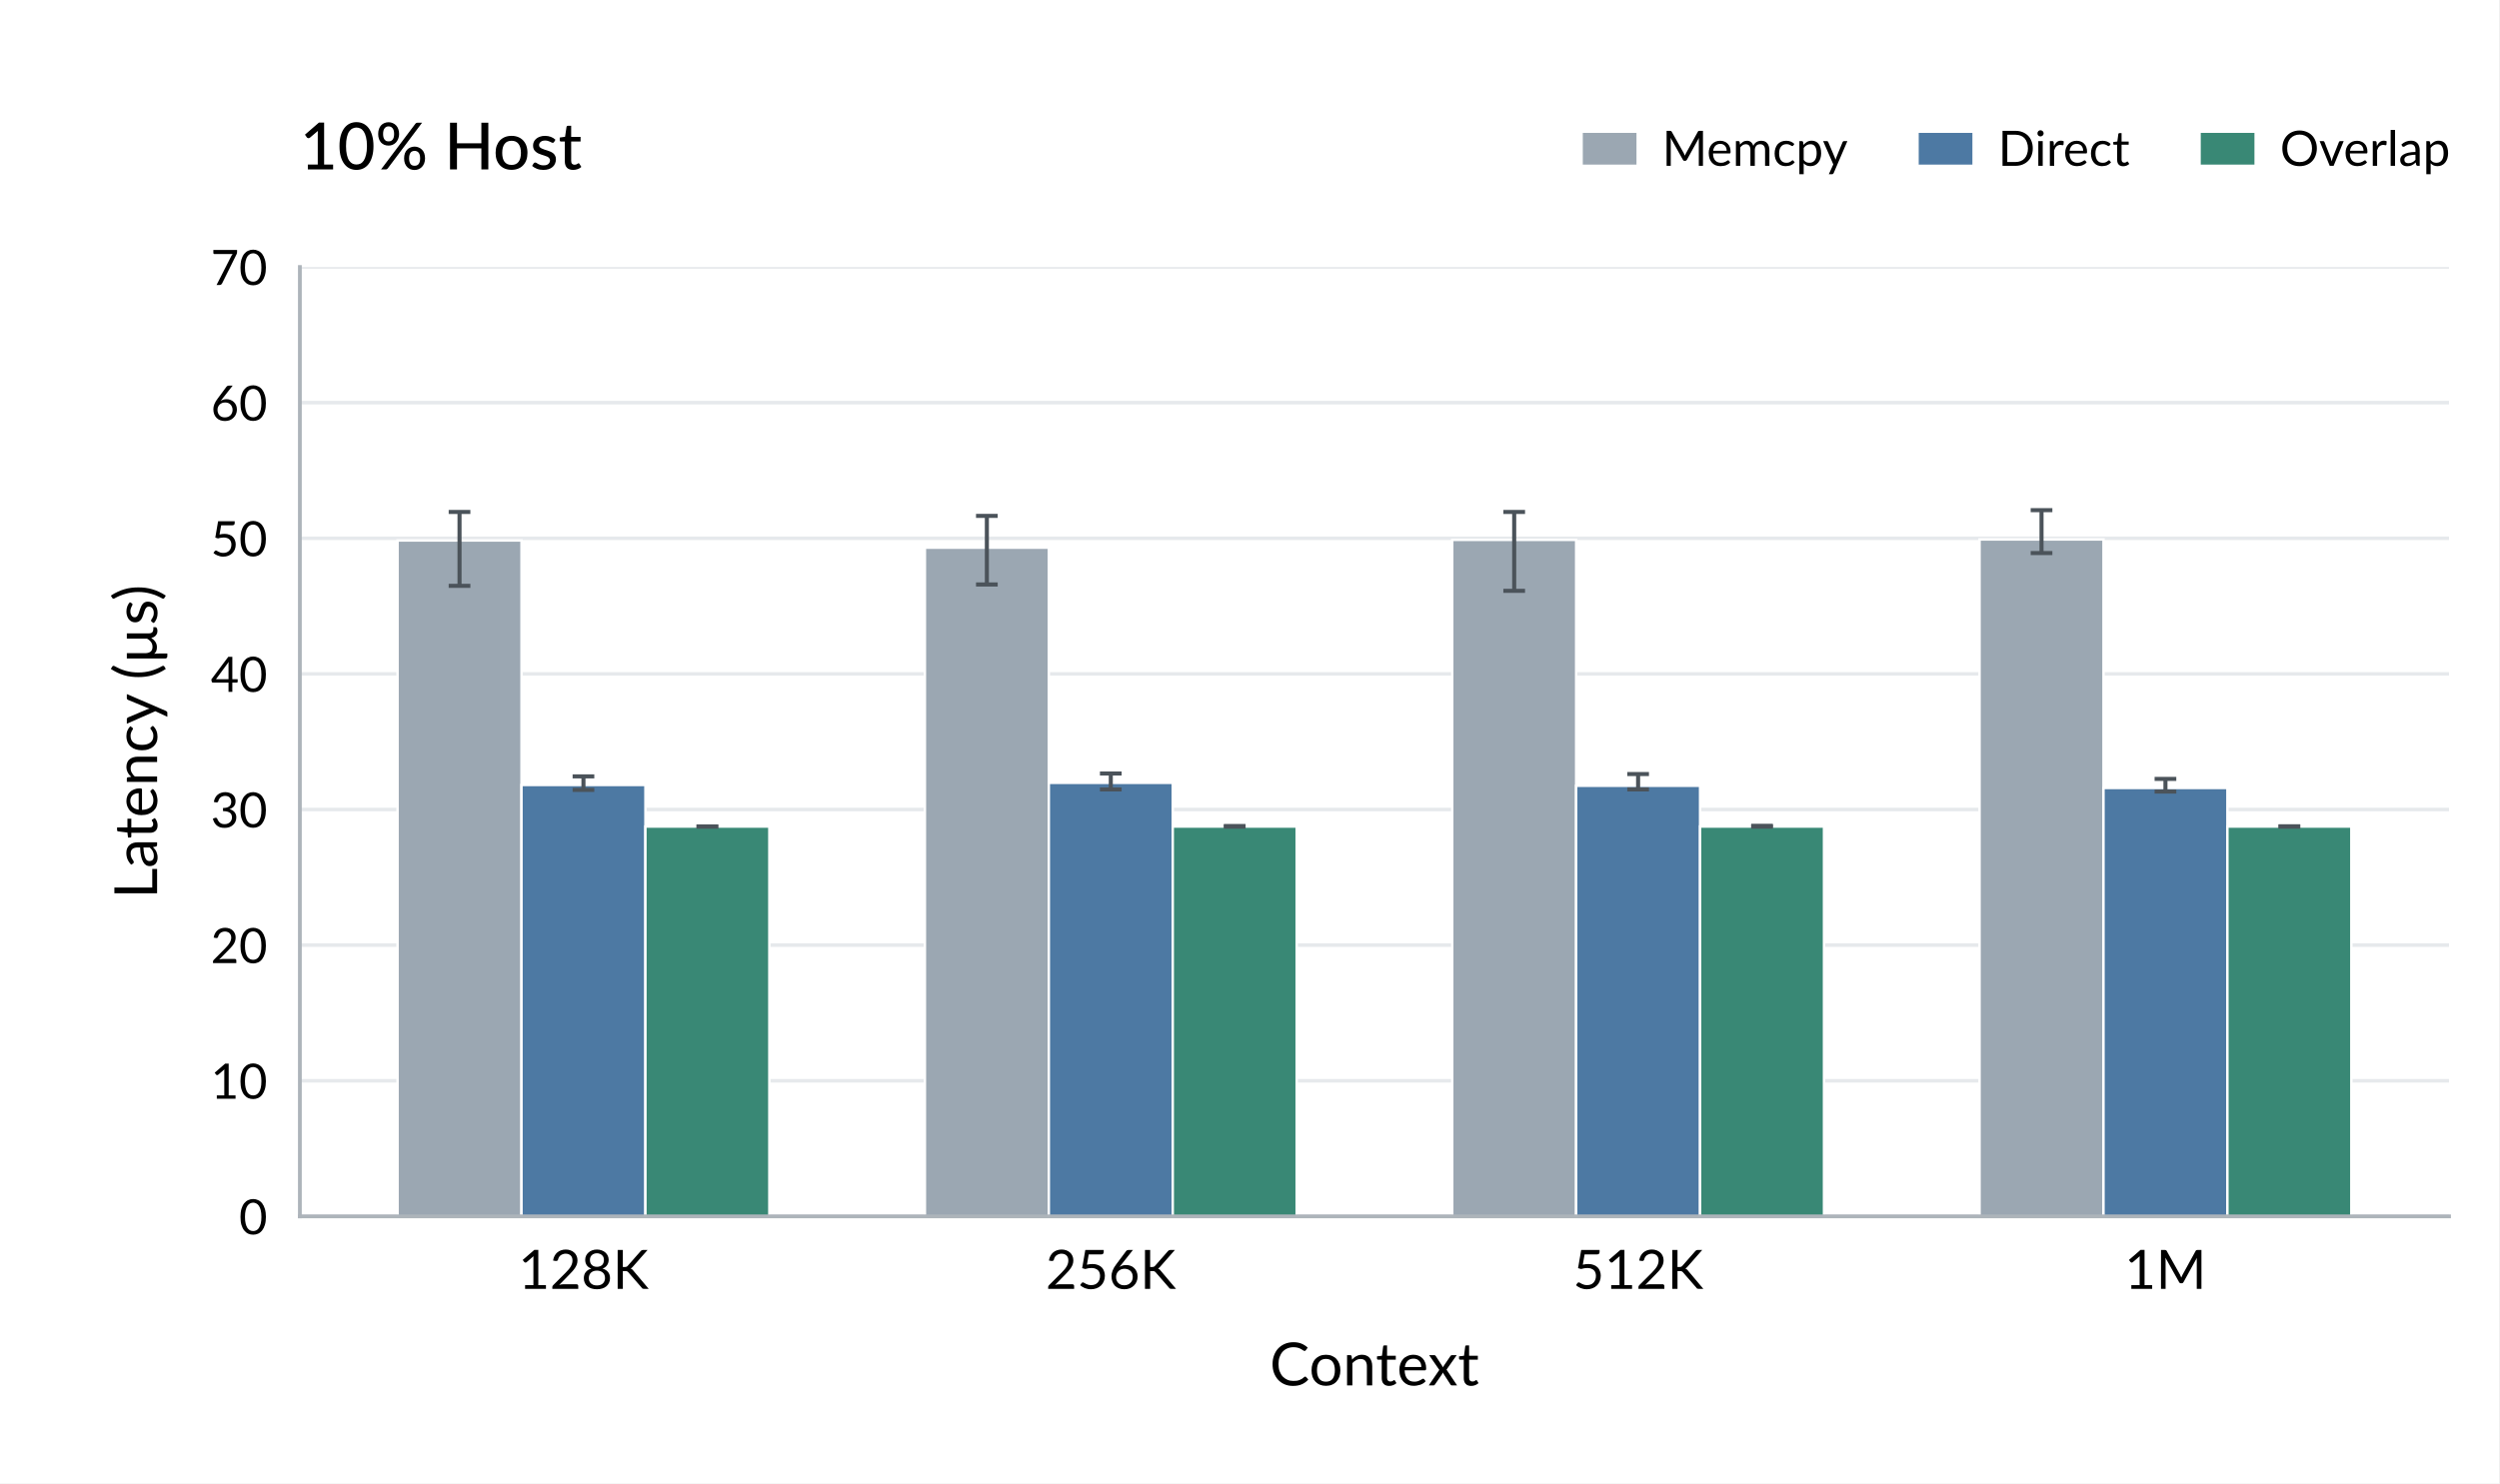
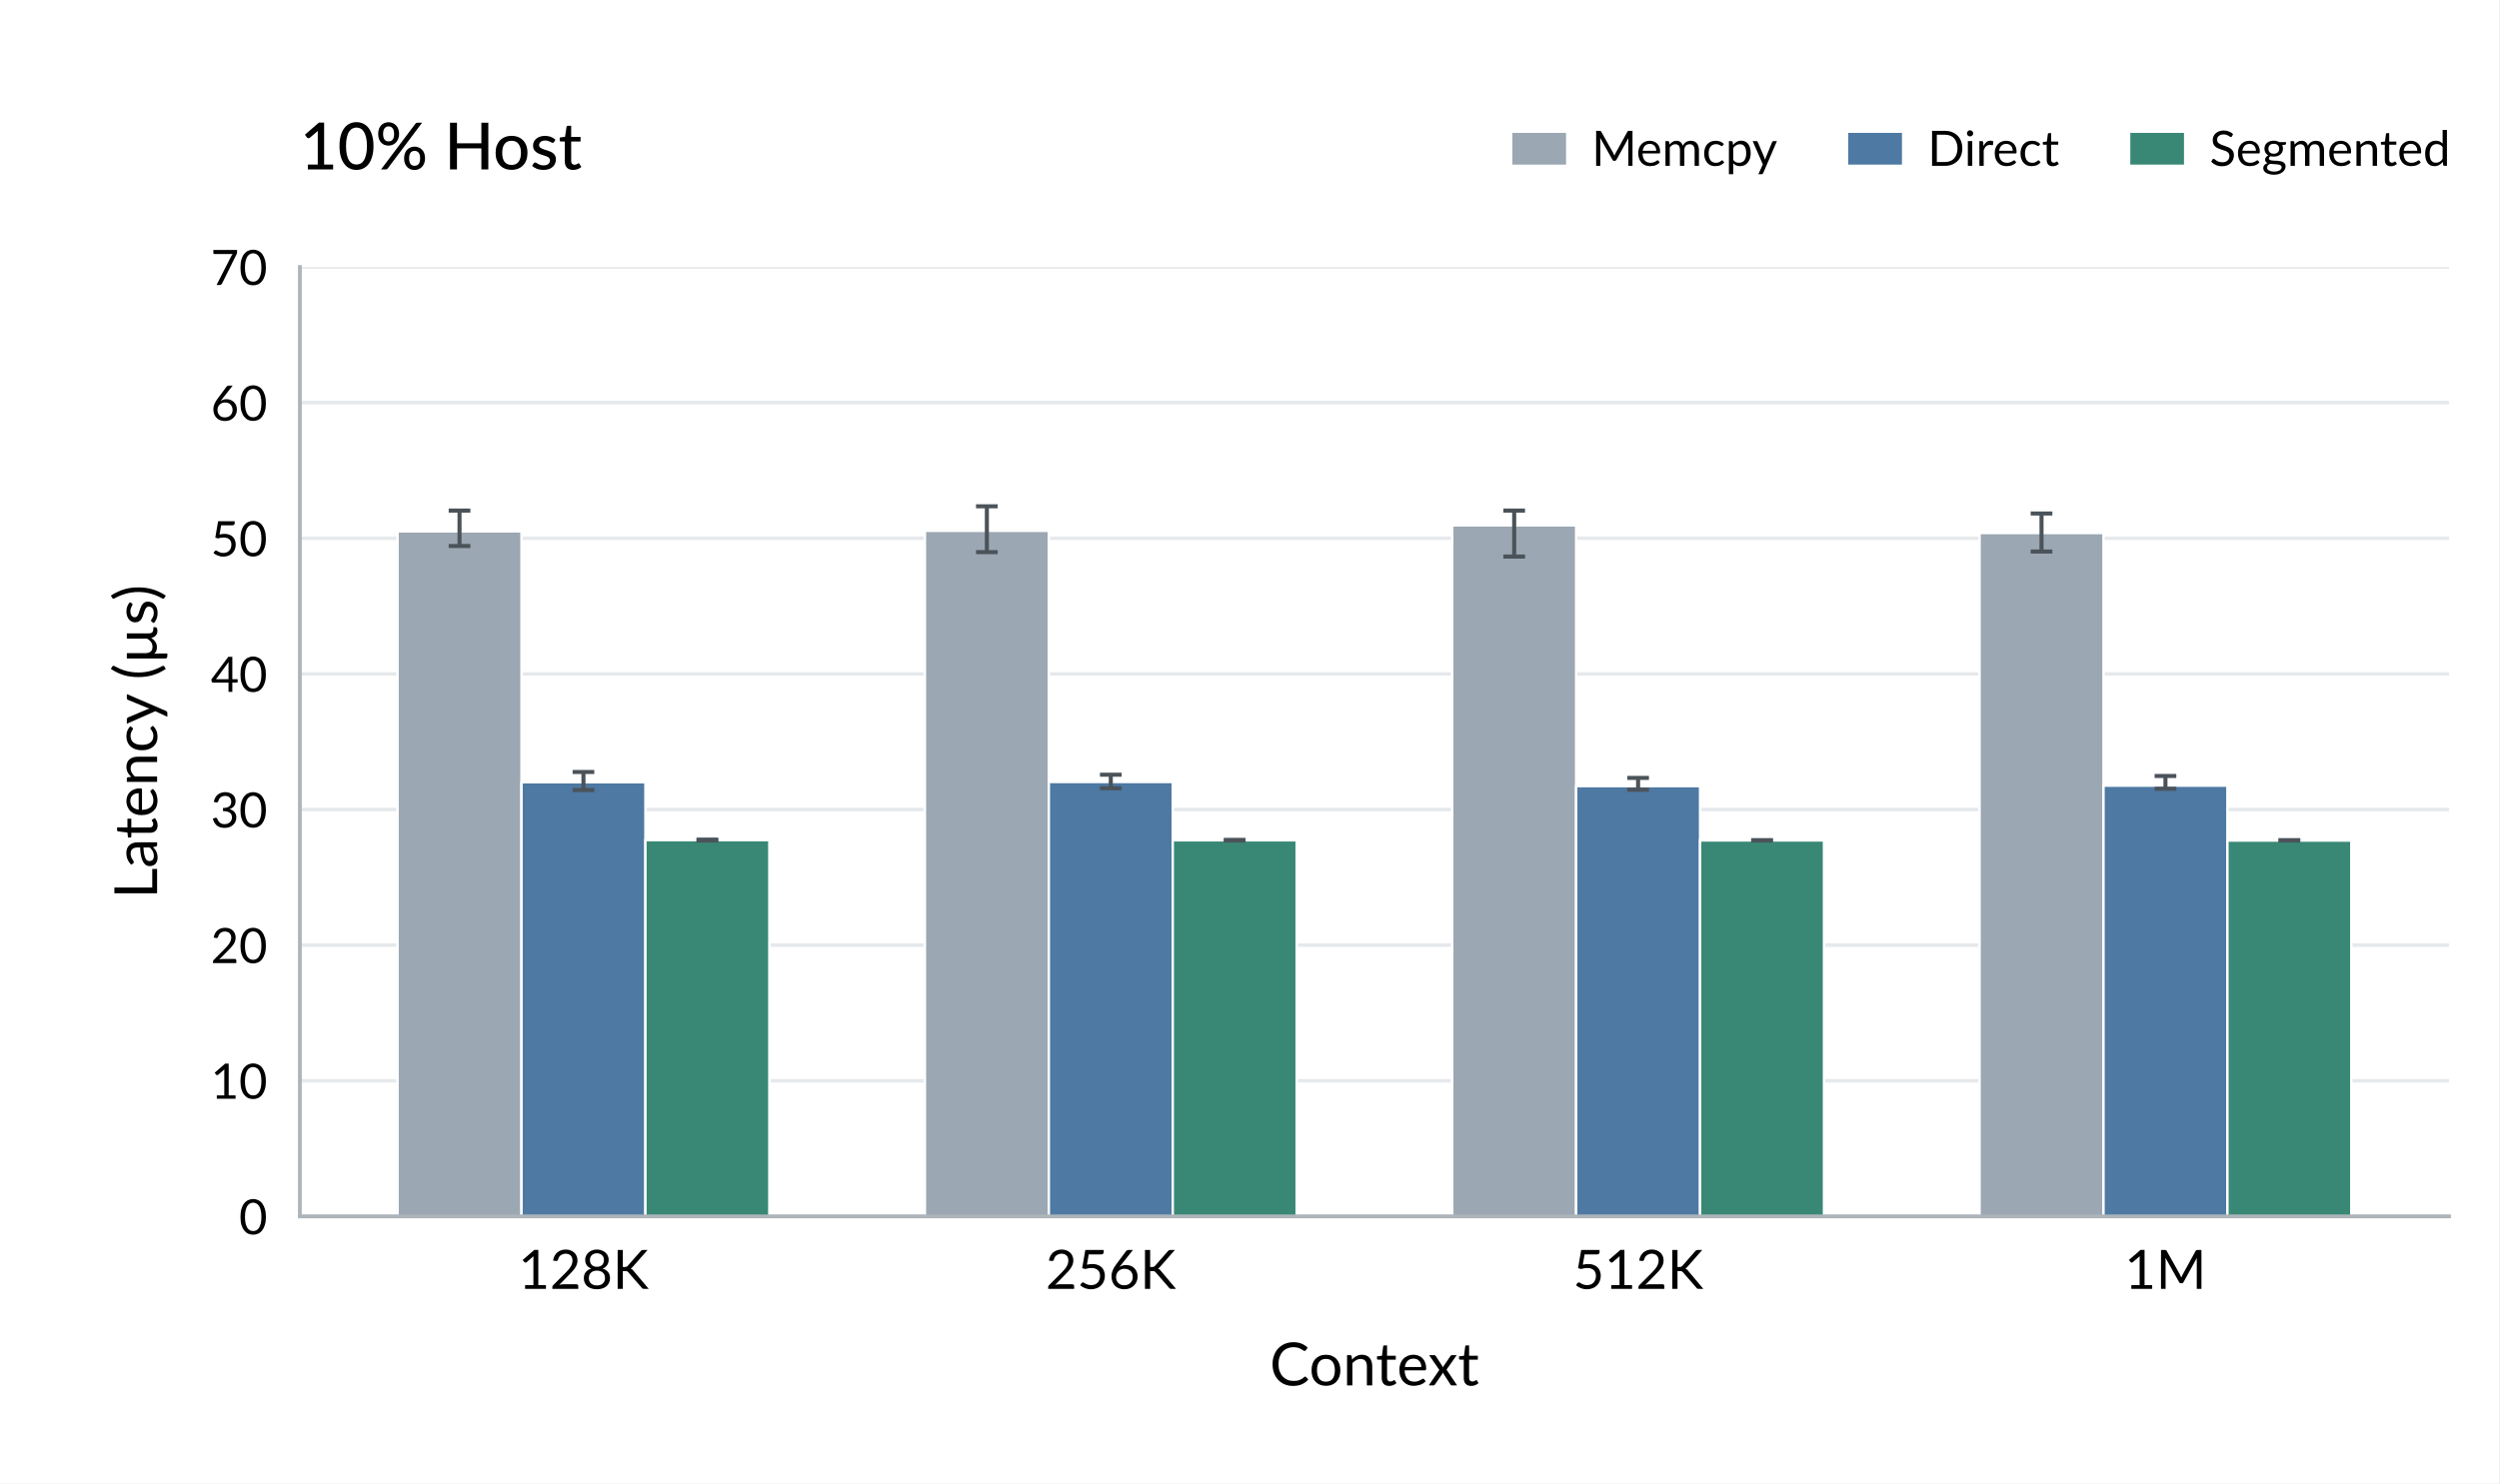
<svg xmlns="http://www.w3.org/2000/svg" xmlns:xlink="http://www.w3.org/1999/xlink" width="460.8pt" height="273.6pt" viewBox="0 0 460.8 273.6" version="1.1">
  <defs>
    <style type="text/css">*{stroke-linejoin: round; stroke-linecap: butt}</style>
  </defs>
  <g id="figure_1">
    <g id="patch_1">
      <path d="M 0 273.6 L 460.8 273.6 L 460.8 0 L 0 0 z " style="fill: #ffffff" />
    </g>
    <g id="axes_1">
      <g id="patch_2">
        <path d="M 55.296 224.352 L 451.584 224.352 L 451.584 49.248 L 55.296 49.248 z " style="fill: #ffffff" />
      </g>
      <g id="matplotlib.axis_1">
        <g id="xtick_1">
          <g id="line2d_1" />
          <g id="text_1">
            <text style="font-size: 10px; font-family: 'Lato'; text-anchor: middle" x="107.585" y="237.718" transform="rotate(-0 107.585 237.7176)">128K</text>
          </g>
        </g>
        <g id="xtick_2">
          <g id="line2d_2" />
          <g id="text_2">
            <text style="font-size: 10px; font-family: 'Lato'; text-anchor: middle" x="204.822" y="237.718" transform="rotate(-0 204.8217 237.7176)">256K</text>
          </g>
        </g>
        <g id="xtick_3">
          <g id="line2d_3" />
          <g id="text_3">
            <text style="font-size: 10px; font-family: 'Lato'; text-anchor: middle" x="302.058" y="237.718" transform="rotate(-0 302.0583 237.7176)">512K</text>
          </g>
        </g>
        <g id="xtick_4">
          <g id="line2d_4" />
          <g id="text_4">
            <text style="font-size: 10px; font-family: 'Lato'; text-anchor: middle" x="399.295" y="237.718" transform="rotate(-0 399.295 237.7176)">1M</text>
          </g>
        </g>
        <g id="text_5">
          <text style="font-size: 11px; font-family: 'Lato'; text-anchor: middle" x="253.44" y="255.535" transform="rotate(-0 253.44 255.5354)">Context</text>
        </g>
      </g>
      <g id="matplotlib.axis_2">
        <g id="ytick_1">
          <g id="line2d_5">
-             <path d="M 55.296 224.352 L 451.584 224.352 " clip-path="url(#pd304bf5765)" style="fill: none; stroke: #e6e9ec; stroke-width: 0.65; stroke-linecap: square" />
+             <path d="M 55.296 224.352 L 451.584 224.352 " clip-path="url(#p57a8e98de9)" style="fill: none; stroke: #e6e9ec; stroke-width: 0.65; stroke-linecap: square" />
          </g>
          <g id="line2d_6" />
          <g id="text_6">
            <text style="font-size: 9px; font-family: 'Lato'; text-anchor: end" x="49.296" y="227.667" transform="rotate(-0 49.296 227.6665)">0</text>
          </g>
        </g>
        <g id="ytick_2">
          <g id="line2d_7">
-             <path d="M 55.296 199.337 L 451.584 199.337 " clip-path="url(#pd304bf5765)" style="fill: none; stroke: #e6e9ec; stroke-width: 0.65; stroke-linecap: square" />
+             <path d="M 55.296 199.337 L 451.584 199.337 " clip-path="url(#p57a8e98de9)" style="fill: none; stroke: #e6e9ec; stroke-width: 0.65; stroke-linecap: square" />
          </g>
          <g id="line2d_8" />
          <g id="text_7">
            <text style="font-size: 9px; font-family: 'Lato'; text-anchor: end" x="49.296" y="202.652" transform="rotate(-0 49.296 202.6517)">10</text>
          </g>
        </g>
        <g id="ytick_3">
          <g id="line2d_9">
-             <path d="M 55.296 174.322 L 451.584 174.322 " clip-path="url(#pd304bf5765)" style="fill: none; stroke: #e6e9ec; stroke-width: 0.65; stroke-linecap: square" />
+             <path d="M 55.296 174.322 L 451.584 174.322 " clip-path="url(#p57a8e98de9)" style="fill: none; stroke: #e6e9ec; stroke-width: 0.65; stroke-linecap: square" />
          </g>
          <g id="line2d_10" />
          <g id="text_8">
            <text style="font-size: 9px; font-family: 'Lato'; text-anchor: end" x="49.296" y="177.637" transform="rotate(-0 49.296 177.6368)">20</text>
          </g>
        </g>
        <g id="ytick_4">
          <g id="line2d_11">
-             <path d="M 55.296 149.307 L 451.584 149.307 " clip-path="url(#pd304bf5765)" style="fill: none; stroke: #e6e9ec; stroke-width: 0.65; stroke-linecap: square" />
+             <path d="M 55.296 149.307 L 451.584 149.307 " clip-path="url(#p57a8e98de9)" style="fill: none; stroke: #e6e9ec; stroke-width: 0.65; stroke-linecap: square" />
          </g>
          <g id="line2d_12" />
          <g id="text_9">
            <text style="font-size: 9px; font-family: 'Lato'; text-anchor: end" x="49.296" y="152.622" transform="rotate(-0 49.296 152.622)">30</text>
          </g>
        </g>
        <g id="ytick_5">
          <g id="line2d_13">
-             <path d="M 55.296 124.293 L 451.584 124.293 " clip-path="url(#pd304bf5765)" style="fill: none; stroke: #e6e9ec; stroke-width: 0.65; stroke-linecap: square" />
+             <path d="M 55.296 124.293 L 451.584 124.293 " clip-path="url(#p57a8e98de9)" style="fill: none; stroke: #e6e9ec; stroke-width: 0.65; stroke-linecap: square" />
          </g>
          <g id="line2d_14" />
          <g id="text_10">
            <text style="font-size: 9px; font-family: 'Lato'; text-anchor: end" x="49.296" y="127.607" transform="rotate(-0 49.296 127.6071)">40</text>
          </g>
        </g>
        <g id="ytick_6">
          <g id="line2d_15">
-             <path d="M 55.296 99.278 L 451.584 99.278 " clip-path="url(#pd304bf5765)" style="fill: none; stroke: #e6e9ec; stroke-width: 0.65; stroke-linecap: square" />
+             <path d="M 55.296 99.278 L 451.584 99.278 " clip-path="url(#p57a8e98de9)" style="fill: none; stroke: #e6e9ec; stroke-width: 0.65; stroke-linecap: square" />
          </g>
          <g id="line2d_16" />
          <g id="text_11">
            <text style="font-size: 9px; font-family: 'Lato'; text-anchor: end" x="49.296" y="102.592" transform="rotate(-0 49.296 102.5922)">50</text>
          </g>
        </g>
        <g id="ytick_7">
          <g id="line2d_17">
-             <path d="M 55.296 74.263 L 451.584 74.263 " clip-path="url(#pd304bf5765)" style="fill: none; stroke: #e6e9ec; stroke-width: 0.65; stroke-linecap: square" />
+             <path d="M 55.296 74.263 L 451.584 74.263 " clip-path="url(#p57a8e98de9)" style="fill: none; stroke: #e6e9ec; stroke-width: 0.65; stroke-linecap: square" />
          </g>
          <g id="line2d_18" />
          <g id="text_12">
            <text style="font-size: 9px; font-family: 'Lato'; text-anchor: end" x="49.296" y="77.577" transform="rotate(-0 49.296 77.57739)">60</text>
          </g>
        </g>
        <g id="ytick_8">
          <g id="line2d_19">
-             <path d="M 55.296 49.248 L 451.584 49.248 " clip-path="url(#pd304bf5765)" style="fill: none; stroke: #e6e9ec; stroke-width: 0.65; stroke-linecap: square" />
+             <path d="M 55.296 49.248 L 451.584 49.248 " clip-path="url(#p57a8e98de9)" style="fill: none; stroke: #e6e9ec; stroke-width: 0.65; stroke-linecap: square" />
          </g>
          <g id="line2d_20" />
          <g id="text_13">
            <text style="font-size: 9px; font-family: 'Lato'; text-anchor: end" x="49.296" y="52.563" transform="rotate(-0 49.296 52.56253)">70</text>
          </g>
        </g>
        <g id="text_14">
          <text style="font-size: 11px; font-family: 'Lato'; text-anchor: middle" x="28.969" y="136.8" transform="rotate(-90 28.96881 136.8)">Latency (µs)</text>
        </g>
      </g>
      <g id="patch_3">
-         <path d="M 73.309 224.352 L 96.16 224.352 L 96.16 99.683 L 73.309 99.683 z " clip-path="url(#pd304bf5765)" style="fill: #9ba7b2; stroke: #ffffff; stroke-width: 0.45; stroke-linejoin: miter" />
+         <path d="M 73.309 224.352 L 96.16 224.352 L 96.16 98.005 L 73.309 98.005 z " clip-path="url(#p57a8e98de9)" style="fill: #9ba7b2; stroke: #ffffff; stroke-width: 0.45; stroke-linejoin: miter" />
      </g>
      <g id="patch_4">
-         <path d="M 170.546 224.352 L 193.396 224.352 L 193.396 101.015 L 170.546 101.015 z " clip-path="url(#pd304bf5765)" style="fill: #9ba7b2; stroke: #ffffff; stroke-width: 0.45; stroke-linejoin: miter" />
+         <path d="M 170.546 224.352 L 193.396 224.352 L 193.396 97.902 L 170.546 97.902 z " clip-path="url(#p57a8e98de9)" style="fill: #9ba7b2; stroke: #ffffff; stroke-width: 0.45; stroke-linejoin: miter" />
      </g>
      <g id="patch_5">
-         <path d="M 267.782 224.352 L 290.633 224.352 L 290.633 99.58 L 267.782 99.58 z " clip-path="url(#pd304bf5765)" style="fill: #9ba7b2; stroke: #ffffff; stroke-width: 0.45; stroke-linejoin: miter" />
+         <path d="M 267.782 224.352 L 290.633 224.352 L 290.633 96.904 L 267.782 96.904 z " clip-path="url(#p57a8e98de9)" style="fill: #9ba7b2; stroke: #ffffff; stroke-width: 0.45; stroke-linejoin: miter" />
      </g>
      <g id="patch_6">
-         <path d="M 365.019 224.352 L 387.87 224.352 L 387.87 99.503 L 365.019 99.503 z " clip-path="url(#pd304bf5765)" style="fill: #9ba7b2; stroke: #ffffff; stroke-width: 0.45; stroke-linejoin: miter" />
+         <path d="M 365.019 224.352 L 387.87 224.352 L 387.87 98.312 L 365.019 98.312 z " clip-path="url(#p57a8e98de9)" style="fill: #9ba7b2; stroke: #ffffff; stroke-width: 0.45; stroke-linejoin: miter" />
      </g>
      <g id="patch_7">
-         <path d="M 96.16 224.352 L 119.01 224.352 L 119.01 144.791 L 96.16 144.791 z " clip-path="url(#pd304bf5765)" style="fill: #4d79a3; stroke: #ffffff; stroke-width: 0.45; stroke-linejoin: miter" />
+         <path d="M 96.16 224.352 L 119.01 224.352 L 119.01 144.279 L 96.16 144.279 z " clip-path="url(#p57a8e98de9)" style="fill: #4d79a3; stroke: #ffffff; stroke-width: 0.45; stroke-linejoin: miter" />
      </g>
      <g id="patch_8">
-         <path d="M 193.396 224.352 L 216.247 224.352 L 216.247 144.394 L 193.396 144.394 z " clip-path="url(#pd304bf5765)" style="fill: #4d79a3; stroke: #ffffff; stroke-width: 0.45; stroke-linejoin: miter" />
+         <path d="M 193.396 224.352 L 216.247 224.352 L 216.247 144.228 L 193.396 144.228 z " clip-path="url(#p57a8e98de9)" style="fill: #4d79a3; stroke: #ffffff; stroke-width: 0.45; stroke-linejoin: miter" />
      </g>
      <g id="patch_9">
-         <path d="M 290.633 224.352 L 313.484 224.352 L 313.484 144.932 L 290.633 144.932 z " clip-path="url(#pd304bf5765)" style="fill: #4d79a3; stroke: #ffffff; stroke-width: 0.45; stroke-linejoin: miter" />
+         <path d="M 290.633 224.352 L 313.484 224.352 L 313.484 144.996 L 290.633 144.996 z " clip-path="url(#p57a8e98de9)" style="fill: #4d79a3; stroke: #ffffff; stroke-width: 0.45; stroke-linejoin: miter" />
      </g>
      <g id="patch_10">
-         <path d="M 387.87 224.352 L 410.72 224.352 L 410.72 145.342 L 387.87 145.342 z " clip-path="url(#pd304bf5765)" style="fill: #4d79a3; stroke: #ffffff; stroke-width: 0.45; stroke-linejoin: miter" />
+         <path d="M 387.87 224.352 L 410.72 224.352 L 410.72 144.906 L 387.87 144.906 z " clip-path="url(#p57a8e98de9)" style="fill: #4d79a3; stroke: #ffffff; stroke-width: 0.45; stroke-linejoin: miter" />
      </g>
      <g id="patch_11">
-         <path d="M 119.01 224.352 L 141.861 224.352 L 141.861 152.45 L 119.01 152.45 z " clip-path="url(#pd304bf5765)" style="fill: #398875; stroke: #ffffff; stroke-width: 0.45; stroke-linejoin: miter" />
+         <path d="M 119.01 224.352 L 141.861 224.352 L 141.861 154.96 L 119.01 154.96 z " clip-path="url(#p57a8e98de9)" style="fill: #398875; stroke: #ffffff; stroke-width: 0.45; stroke-linejoin: miter" />
      </g>
      <g id="patch_12">
-         <path d="M 216.247 224.352 L 239.098 224.352 L 239.098 152.45 L 216.247 152.45 z " clip-path="url(#pd304bf5765)" style="fill: #398875; stroke: #ffffff; stroke-width: 0.45; stroke-linejoin: miter" />
+         <path d="M 216.247 224.352 L 239.098 224.352 L 239.098 154.986 L 216.247 154.986 z " clip-path="url(#p57a8e98de9)" style="fill: #398875; stroke: #ffffff; stroke-width: 0.45; stroke-linejoin: miter" />
      </g>
      <g id="patch_13">
-         <path d="M 313.484 224.352 L 336.334 224.352 L 336.334 152.45 L 313.484 152.45 z " clip-path="url(#pd304bf5765)" style="fill: #398875; stroke: #ffffff; stroke-width: 0.45; stroke-linejoin: miter" />
+         <path d="M 313.484 224.352 L 336.334 224.352 L 336.334 155.012 L 313.484 155.012 z " clip-path="url(#p57a8e98de9)" style="fill: #398875; stroke: #ffffff; stroke-width: 0.45; stroke-linejoin: miter" />
      </g>
      <g id="patch_14">
-         <path d="M 410.72 224.352 L 433.571 224.352 L 433.571 152.45 L 410.72 152.45 z " clip-path="url(#pd304bf5765)" style="fill: #398875; stroke: #ffffff; stroke-width: 0.45; stroke-linejoin: miter" />
+         <path d="M 410.72 224.352 L 433.571 224.352 L 433.571 155.037 L 410.72 155.037 z " clip-path="url(#p57a8e98de9)" style="fill: #398875; stroke: #ffffff; stroke-width: 0.45; stroke-linejoin: miter" />
      </g>
      <g id="LineCollection_1">
-         <path d="M 84.734 108.059 L 84.734 94.432 " clip-path="url(#pd304bf5765)" style="fill: none; stroke: #4b535a; stroke-width: 0.75" />
-         <path d="M 181.971 107.803 L 181.971 95.149 " clip-path="url(#pd304bf5765)" style="fill: none; stroke: #4b535a; stroke-width: 0.75" />
-         <path d="M 279.208 108.981 L 279.208 94.432 " clip-path="url(#pd304bf5765)" style="fill: none; stroke: #4b535a; stroke-width: 0.75" />
-         <path d="M 376.444 102.014 L 376.444 94.099 " clip-path="url(#pd304bf5765)" style="fill: none; stroke: #4b535a; stroke-width: 0.75" />
+         <path d="M 84.734 100.707 L 84.734 94.175 " clip-path="url(#p57a8e98de9)" style="fill: none; stroke: #4b535a; stroke-width: 0.75" />
+         <path d="M 181.971 101.834 L 181.971 93.381 " clip-path="url(#p57a8e98de9)" style="fill: none; stroke: #4b535a; stroke-width: 0.75" />
+         <path d="M 279.208 102.654 L 279.208 94.175 " clip-path="url(#p57a8e98de9)" style="fill: none; stroke: #4b535a; stroke-width: 0.75" />
+         <path d="M 376.444 101.732 L 376.444 94.713 " clip-path="url(#p57a8e98de9)" style="fill: none; stroke: #4b535a; stroke-width: 0.75" />
      </g>
      <g id="line2d_21">
        <defs>
-           <path id="m88d7ae4bed" d="M 2 0 L -2 -0 " style="stroke: #4b535a; stroke-width: 0.75" />
+           <path id="mc72ee63e9c" d="M 2 0 L -2 -0 " style="stroke: #4b535a; stroke-width: 0.75" />
        </defs>
-         <g clip-path="url(#pd304bf5765)">
-           <use xlink:href="#m88d7ae4bed" x="84.734" y="108.059" style="fill: #1f77b4; stroke: #4b535a; stroke-width: 0.75" />
-           <use xlink:href="#m88d7ae4bed" x="181.971" y="107.803" style="fill: #1f77b4; stroke: #4b535a; stroke-width: 0.75" />
-           <use xlink:href="#m88d7ae4bed" x="279.208" y="108.981" style="fill: #1f77b4; stroke: #4b535a; stroke-width: 0.75" />
-           <use xlink:href="#m88d7ae4bed" x="376.444" y="102.014" style="fill: #1f77b4; stroke: #4b535a; stroke-width: 0.75" />
+         <g clip-path="url(#p57a8e98de9)">
+           <use xlink:href="#mc72ee63e9c" x="84.734" y="100.707" style="fill: #1f77b4; stroke: #4b535a; stroke-width: 0.75" />
+           <use xlink:href="#mc72ee63e9c" x="181.971" y="101.834" style="fill: #1f77b4; stroke: #4b535a; stroke-width: 0.75" />
+           <use xlink:href="#mc72ee63e9c" x="279.208" y="102.654" style="fill: #1f77b4; stroke: #4b535a; stroke-width: 0.75" />
+           <use xlink:href="#mc72ee63e9c" x="376.444" y="101.732" style="fill: #1f77b4; stroke: #4b535a; stroke-width: 0.75" />
        </g>
      </g>
      <g id="line2d_22">
-         <g clip-path="url(#pd304bf5765)">
-           <use xlink:href="#m88d7ae4bed" x="84.734" y="94.432" style="fill: #1f77b4; stroke: #4b535a; stroke-width: 0.75" />
-           <use xlink:href="#m88d7ae4bed" x="181.971" y="95.149" style="fill: #1f77b4; stroke: #4b535a; stroke-width: 0.75" />
-           <use xlink:href="#m88d7ae4bed" x="279.208" y="94.432" style="fill: #1f77b4; stroke: #4b535a; stroke-width: 0.75" />
-           <use xlink:href="#m88d7ae4bed" x="376.444" y="94.099" style="fill: #1f77b4; stroke: #4b535a; stroke-width: 0.75" />
+         <g clip-path="url(#p57a8e98de9)">
+           <use xlink:href="#mc72ee63e9c" x="84.734" y="94.175" style="fill: #1f77b4; stroke: #4b535a; stroke-width: 0.75" />
+           <use xlink:href="#mc72ee63e9c" x="181.971" y="93.381" style="fill: #1f77b4; stroke: #4b535a; stroke-width: 0.75" />
+           <use xlink:href="#mc72ee63e9c" x="279.208" y="94.175" style="fill: #1f77b4; stroke: #4b535a; stroke-width: 0.75" />
+           <use xlink:href="#mc72ee63e9c" x="376.444" y="94.713" style="fill: #1f77b4; stroke: #4b535a; stroke-width: 0.75" />
        </g>
      </g>
      <g id="LineCollection_2">
-         <path d="M 107.585 145.688 L 107.585 143.203 " clip-path="url(#pd304bf5765)" style="fill: none; stroke: #4b535a; stroke-width: 0.75" />
-         <path d="M 204.822 145.611 L 204.822 142.665 " clip-path="url(#pd304bf5765)" style="fill: none; stroke: #4b535a; stroke-width: 0.75" />
-         <path d="M 302.058 145.611 L 302.058 142.768 " clip-path="url(#pd304bf5765)" style="fill: none; stroke: #4b535a; stroke-width: 0.75" />
-         <path d="M 399.295 145.995 L 399.295 143.664 " clip-path="url(#pd304bf5765)" style="fill: none; stroke: #4b535a; stroke-width: 0.75" />
+         <path d="M 107.585 145.713 L 107.585 142.383 " clip-path="url(#p57a8e98de9)" style="fill: none; stroke: #4b535a; stroke-width: 0.75" />
+         <path d="M 204.822 145.38 L 204.822 142.896 " clip-path="url(#p57a8e98de9)" style="fill: none; stroke: #4b535a; stroke-width: 0.75" />
+         <path d="M 302.058 145.662 L 302.058 143.485 " clip-path="url(#p57a8e98de9)" style="fill: none; stroke: #4b535a; stroke-width: 0.75" />
+         <path d="M 399.295 145.483 L 399.295 143.126 " clip-path="url(#p57a8e98de9)" style="fill: none; stroke: #4b535a; stroke-width: 0.75" />
      </g>
      <g id="line2d_23">
-         <g clip-path="url(#pd304bf5765)">
-           <use xlink:href="#m88d7ae4bed" x="107.585" y="145.688" style="fill: #1f77b4; stroke: #4b535a; stroke-width: 0.75" />
-           <use xlink:href="#m88d7ae4bed" x="204.822" y="145.611" style="fill: #1f77b4; stroke: #4b535a; stroke-width: 0.75" />
-           <use xlink:href="#m88d7ae4bed" x="302.058" y="145.611" style="fill: #1f77b4; stroke: #4b535a; stroke-width: 0.75" />
-           <use xlink:href="#m88d7ae4bed" x="399.295" y="145.995" style="fill: #1f77b4; stroke: #4b535a; stroke-width: 0.75" />
+         <g clip-path="url(#p57a8e98de9)">
+           <use xlink:href="#mc72ee63e9c" x="107.585" y="145.713" style="fill: #1f77b4; stroke: #4b535a; stroke-width: 0.75" />
+           <use xlink:href="#mc72ee63e9c" x="204.822" y="145.38" style="fill: #1f77b4; stroke: #4b535a; stroke-width: 0.75" />
+           <use xlink:href="#mc72ee63e9c" x="302.058" y="145.662" style="fill: #1f77b4; stroke: #4b535a; stroke-width: 0.75" />
+           <use xlink:href="#mc72ee63e9c" x="399.295" y="145.483" style="fill: #1f77b4; stroke: #4b535a; stroke-width: 0.75" />
        </g>
      </g>
      <g id="line2d_24">
-         <g clip-path="url(#pd304bf5765)">
-           <use xlink:href="#m88d7ae4bed" x="107.585" y="143.203" style="fill: #1f77b4; stroke: #4b535a; stroke-width: 0.75" />
-           <use xlink:href="#m88d7ae4bed" x="204.822" y="142.665" style="fill: #1f77b4; stroke: #4b535a; stroke-width: 0.75" />
-           <use xlink:href="#m88d7ae4bed" x="302.058" y="142.768" style="fill: #1f77b4; stroke: #4b535a; stroke-width: 0.75" />
-           <use xlink:href="#m88d7ae4bed" x="399.295" y="143.664" style="fill: #1f77b4; stroke: #4b535a; stroke-width: 0.75" />
+         <g clip-path="url(#p57a8e98de9)">
+           <use xlink:href="#mc72ee63e9c" x="107.585" y="142.383" style="fill: #1f77b4; stroke: #4b535a; stroke-width: 0.75" />
+           <use xlink:href="#mc72ee63e9c" x="204.822" y="142.896" style="fill: #1f77b4; stroke: #4b535a; stroke-width: 0.75" />
+           <use xlink:href="#mc72ee63e9c" x="302.058" y="143.485" style="fill: #1f77b4; stroke: #4b535a; stroke-width: 0.75" />
+           <use xlink:href="#mc72ee63e9c" x="399.295" y="143.126" style="fill: #1f77b4; stroke: #4b535a; stroke-width: 0.75" />
        </g>
      </g>
      <g id="LineCollection_3">
-         <path d="M 130.436 152.476 L 130.436 152.424 " clip-path="url(#pd304bf5765)" style="fill: none; stroke: #4b535a; stroke-width: 0.75" />
-         <path d="M 227.672 152.476 L 227.672 152.348 " clip-path="url(#pd304bf5765)" style="fill: none; stroke: #4b535a; stroke-width: 0.75" />
-         <path d="M 324.909 152.476 L 324.909 152.322 " clip-path="url(#pd304bf5765)" style="fill: none; stroke: #4b535a; stroke-width: 0.75" />
-         <path d="M 422.146 152.476 L 422.146 152.399 " clip-path="url(#pd304bf5765)" style="fill: none; stroke: #4b535a; stroke-width: 0.75" />
+         <path d="M 130.436 155.037 L 130.436 154.858 " clip-path="url(#p57a8e98de9)" style="fill: none; stroke: #4b535a; stroke-width: 0.75" />
+         <path d="M 227.672 155.037 L 227.672 154.909 " clip-path="url(#p57a8e98de9)" style="fill: none; stroke: #4b535a; stroke-width: 0.75" />
+         <path d="M 324.909 155.037 L 324.909 154.96 " clip-path="url(#p57a8e98de9)" style="fill: none; stroke: #4b535a; stroke-width: 0.75" />
+         <path d="M 422.146 155.037 L 422.146 154.96 " clip-path="url(#p57a8e98de9)" style="fill: none; stroke: #4b535a; stroke-width: 0.75" />
      </g>
      <g id="line2d_25">
-         <g clip-path="url(#pd304bf5765)">
-           <use xlink:href="#m88d7ae4bed" x="130.436" y="152.476" style="fill: #1f77b4; stroke: #4b535a; stroke-width: 0.75" />
-           <use xlink:href="#m88d7ae4bed" x="227.672" y="152.476" style="fill: #1f77b4; stroke: #4b535a; stroke-width: 0.75" />
-           <use xlink:href="#m88d7ae4bed" x="324.909" y="152.476" style="fill: #1f77b4; stroke: #4b535a; stroke-width: 0.75" />
-           <use xlink:href="#m88d7ae4bed" x="422.146" y="152.476" style="fill: #1f77b4; stroke: #4b535a; stroke-width: 0.75" />
+         <g clip-path="url(#p57a8e98de9)">
+           <use xlink:href="#mc72ee63e9c" x="130.436" y="155.037" style="fill: #1f77b4; stroke: #4b535a; stroke-width: 0.75" />
+           <use xlink:href="#mc72ee63e9c" x="227.672" y="155.037" style="fill: #1f77b4; stroke: #4b535a; stroke-width: 0.75" />
+           <use xlink:href="#mc72ee63e9c" x="324.909" y="155.037" style="fill: #1f77b4; stroke: #4b535a; stroke-width: 0.75" />
+           <use xlink:href="#mc72ee63e9c" x="422.146" y="155.037" style="fill: #1f77b4; stroke: #4b535a; stroke-width: 0.75" />
        </g>
      </g>
      <g id="line2d_26">
-         <g clip-path="url(#pd304bf5765)">
-           <use xlink:href="#m88d7ae4bed" x="130.436" y="152.424" style="fill: #1f77b4; stroke: #4b535a; stroke-width: 0.75" />
-           <use xlink:href="#m88d7ae4bed" x="227.672" y="152.348" style="fill: #1f77b4; stroke: #4b535a; stroke-width: 0.75" />
-           <use xlink:href="#m88d7ae4bed" x="324.909" y="152.322" style="fill: #1f77b4; stroke: #4b535a; stroke-width: 0.75" />
-           <use xlink:href="#m88d7ae4bed" x="422.146" y="152.399" style="fill: #1f77b4; stroke: #4b535a; stroke-width: 0.75" />
+         <g clip-path="url(#p57a8e98de9)">
+           <use xlink:href="#mc72ee63e9c" x="130.436" y="154.858" style="fill: #1f77b4; stroke: #4b535a; stroke-width: 0.75" />
+           <use xlink:href="#mc72ee63e9c" x="227.672" y="154.909" style="fill: #1f77b4; stroke: #4b535a; stroke-width: 0.75" />
+           <use xlink:href="#mc72ee63e9c" x="324.909" y="154.96" style="fill: #1f77b4; stroke: #4b535a; stroke-width: 0.75" />
+           <use xlink:href="#mc72ee63e9c" x="422.146" y="154.96" style="fill: #1f77b4; stroke: #4b535a; stroke-width: 0.75" />
        </g>
      </g>
      <g id="patch_15">
        <path d="M 55.296 224.352 L 55.296 49.248 " style="fill: none; stroke: #adb4ba; stroke-width: 0.7; stroke-linejoin: miter; stroke-linecap: square" />
      </g>
      <g id="patch_16">
        <path d="M 55.296 224.352 L 451.584 224.352 " style="fill: none; stroke: #adb4ba; stroke-width: 0.7; stroke-linejoin: miter; stroke-linecap: square" />
      </g>
      <g id="text_15">
        <text style="font-weight: 500; font-size: 12px; font-family: 'Lato'; text-anchor: start" x="55.296" y="31.248" transform="rotate(-0 55.296 31.248)">10% Host</text>
      </g>
      <g id="legend_1">
        <g id="patch_17">
-           <path d="M 291.633 30.585 L 301.983 30.585 L 301.983 24.285 L 291.633 24.285 z " style="fill: #9ba7b2; stroke: #ffffff; stroke-width: 0.45; stroke-linejoin: miter" />
+           <path d="M 278.642 30.585 L 288.992 30.585 L 288.992 24.285 L 278.642 24.285 z " style="fill: #9ba7b2; stroke: #ffffff; stroke-width: 0.45; stroke-linejoin: miter" />
        </g>
        <g id="text_16">
-           <text style="font-size: 9px; font-family: 'Lato'; text-anchor: start" x="306.483" y="30.585" transform="rotate(-0 306.483 30.5849)">Memcpy</text>
+           <text style="font-size: 9px; font-family: 'Lato'; text-anchor: start" x="293.492" y="30.585" transform="rotate(-0 293.492 30.5849)">Memcpy</text>
        </g>
        <g id="patch_18">
-           <path d="M 353.574 30.585 L 363.924 30.585 L 363.924 24.285 L 353.574 24.285 z " style="fill: #4d79a3; stroke: #ffffff; stroke-width: 0.45; stroke-linejoin: miter" />
+           <path d="M 340.583 30.585 L 350.933 30.585 L 350.933 24.285 L 340.583 24.285 z " style="fill: #4d79a3; stroke: #ffffff; stroke-width: 0.45; stroke-linejoin: miter" />
        </g>
        <g id="text_17">
-           <text style="font-size: 9px; font-family: 'Lato'; text-anchor: start" x="368.424" y="30.585" transform="rotate(-0 368.4241 30.5849)">Direct</text>
+           <text style="font-size: 9px; font-family: 'Lato'; text-anchor: start" x="355.433" y="30.585" transform="rotate(-0 355.4331 30.5849)">Direct</text>
        </g>
        <g id="patch_19">
-           <path d="M 405.58 30.585 L 415.93 30.585 L 415.93 24.285 L 405.58 24.285 z " style="fill: #398875; stroke: #ffffff; stroke-width: 0.45; stroke-linejoin: miter" />
+           <path d="M 392.589 30.585 L 402.939 30.585 L 402.939 24.285 L 392.589 24.285 z " style="fill: #398875; stroke: #ffffff; stroke-width: 0.45; stroke-linejoin: miter" />
        </g>
        <g id="text_18">
-           <text style="font-size: 9px; font-family: 'Lato'; text-anchor: start" x="420.43" y="30.585" transform="rotate(-0 420.43 30.5849)">Overlap</text>
+           <text style="font-size: 9px; font-family: 'Lato'; text-anchor: start" x="407.439" y="30.585" transform="rotate(-0 407.4391 30.5849)">Segmented</text>
        </g>
      </g>
    </g>
  </g>
  <defs>
-     <clipPath id="pd304bf5765">
+     <clipPath id="p57a8e98de9">
      <rect x="55.296" y="49.248" width="396.288" height="175.104" />
    </clipPath>
  </defs>
</svg>
